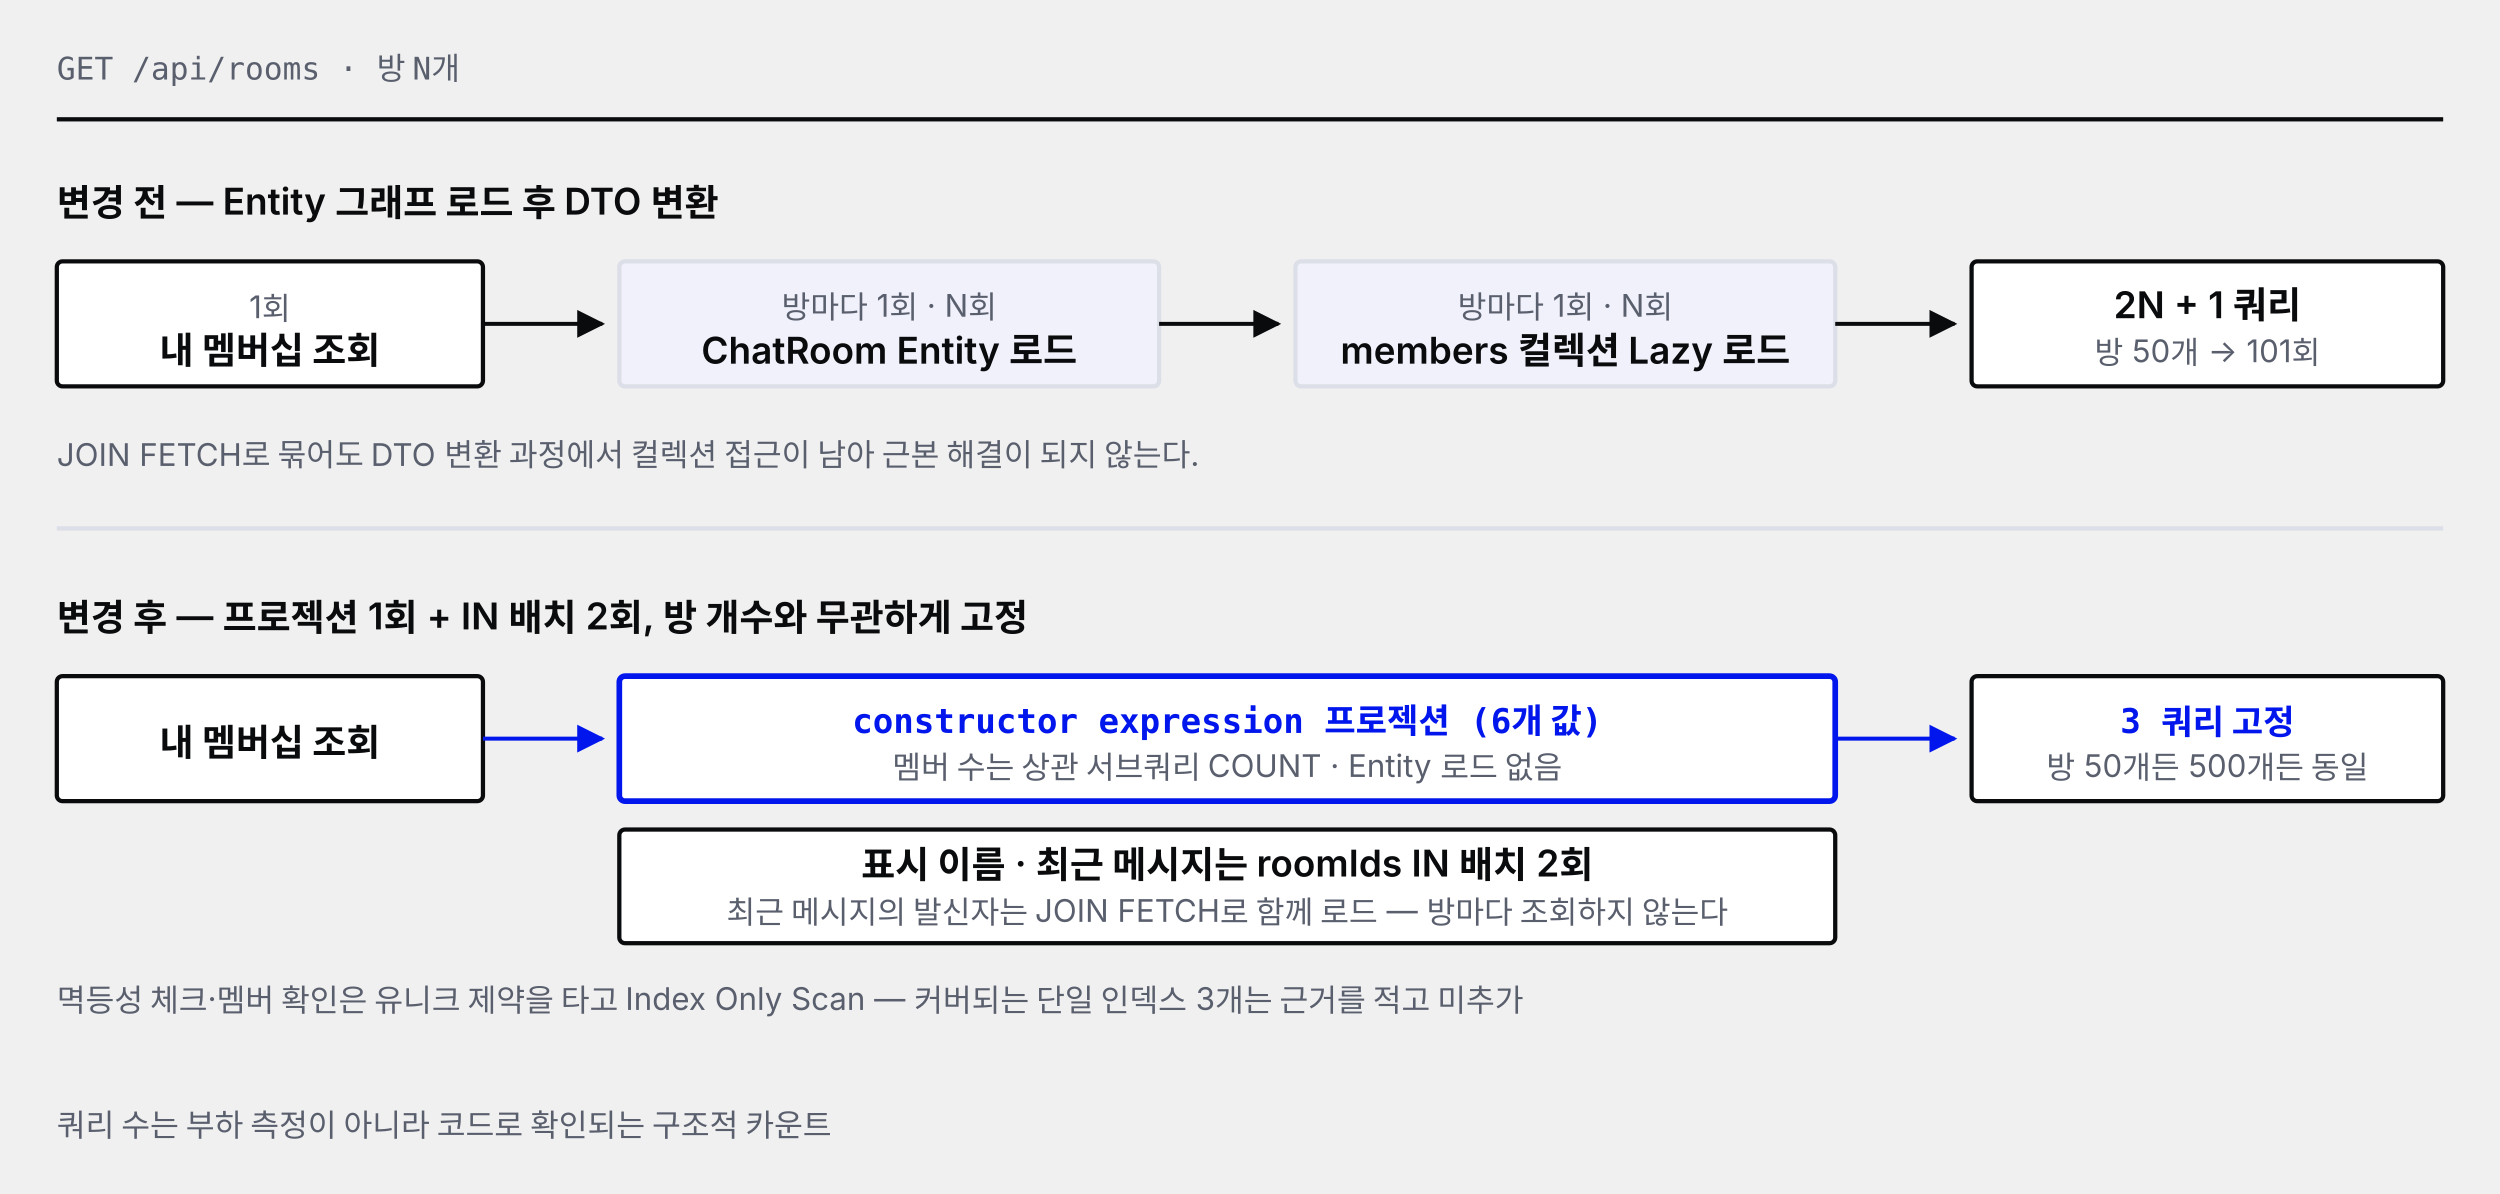
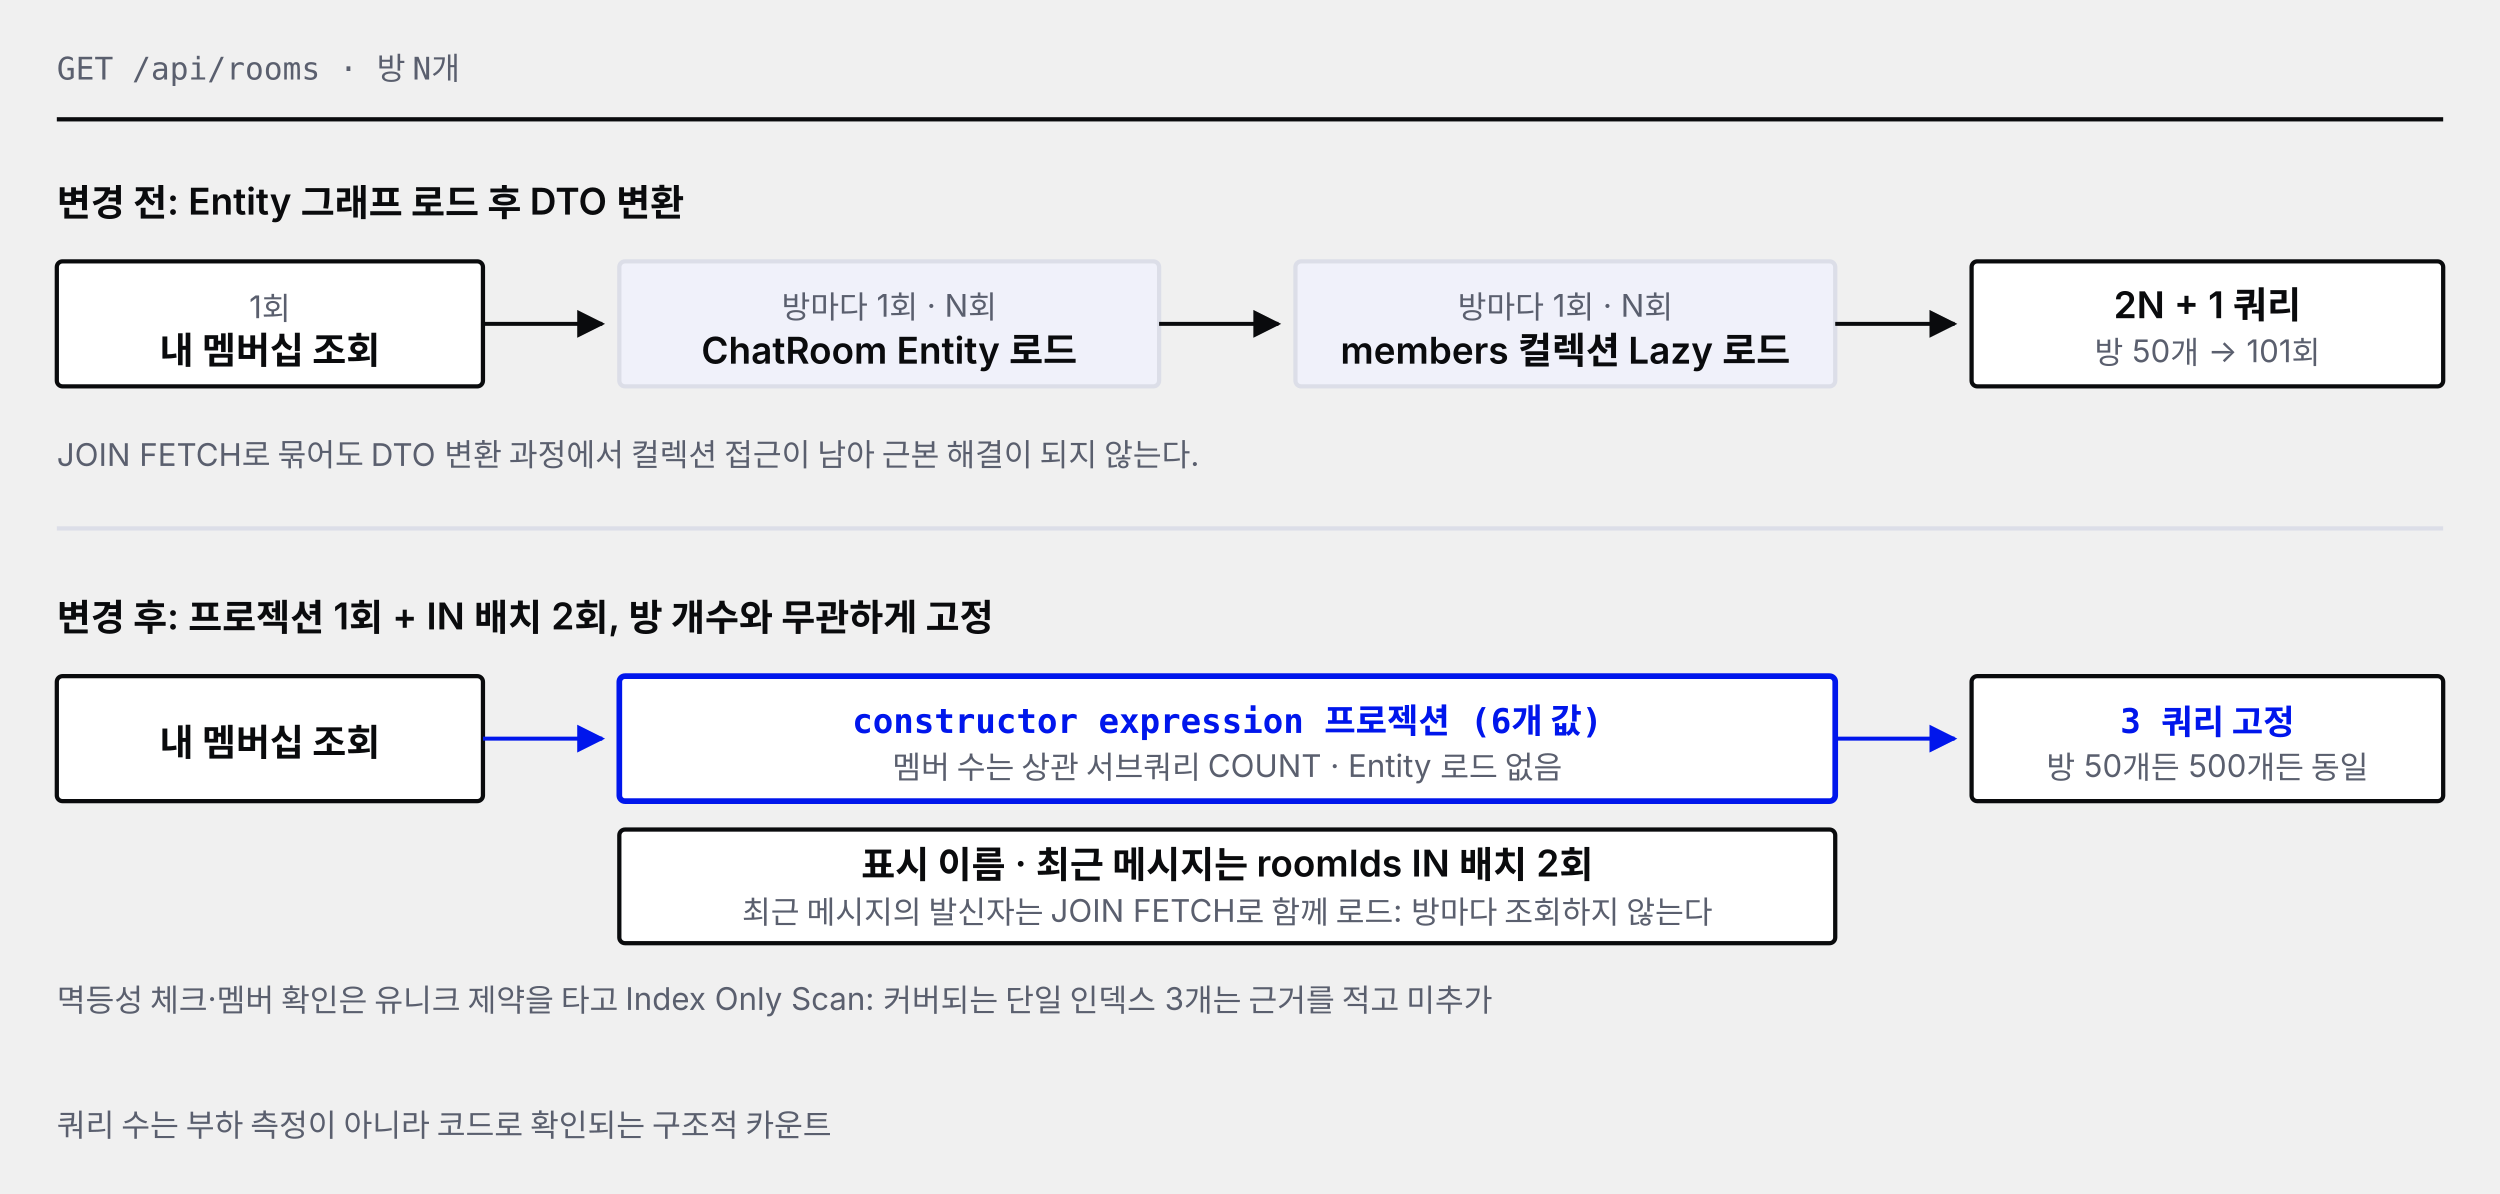
<svg xmlns="http://www.w3.org/2000/svg" viewBox="0 0 880 420" role="img" aria-label="변경 전 Entity 그래프를 로드해 방마다 추가 쿼리가 발생하는 경로와, 변경 후 JPQL 프로젝션 1회에 IN 배치 조회 2회를 더해 방 개수와 무관하게 3회로 고정되는 경로를 비교한 도식">
  <defs>
    <marker id="ar" viewBox="0 0 10 10" refX="9" refY="5" markerWidth="7" markerHeight="7" orient="auto-start-reverse">
      <path d="M0 0 L10 5 L0 10 z" fill="#0a0b0d" />
    </marker>
    <marker id="arb" viewBox="0 0 10 10" refX="9" refY="5" markerWidth="7" markerHeight="7" orient="auto-start-reverse">
      <path d="M0 0 L10 5 L0 10 z" fill="#0016ec" />
    </marker>
  </defs>
  <style>
    .b{fill:#fff;stroke:#0a0b0d;stroke-width:1.5}
    .b2{fill:#f0f1fa;stroke:#dcdee8;stroke-width:1.5}
    .bc{fill:#fff;stroke:#0016ec;stroke-width:2}
    .t{fill:#0a0b0d;font:600 13px Pretendard,-apple-system,sans-serif}
    .s{fill:#5a5f6e;font:11px Pretendard,-apple-system,sans-serif}
    .m{fill:#5a5f6e;font:11px ui-monospace,Menlo,monospace}
    .a{fill:#0016ec;font:600 12px ui-monospace,Menlo,monospace}
    .ln{stroke:#0a0b0d;stroke-width:1.4;fill:none}
    .lnb{stroke:#0016ec;stroke-width:1.4;fill:none}
  </style>
  <text x="20" y="28" class="m">GET /api/rooms · 방 N개</text>
  <line x1="20" y1="42" x2="860" y2="42" stroke="#0a0b0d" stroke-width="1.5" />
-   <text x="20" y="76" class="t">변경 전 — Entity 그래프 로드 후 DTO 변환</text>
+   <text x="20" y="76" class="t">변경 전: Entity 그래프 로드 후 DTO 변환</text>
  <rect x="20" y="92" width="150" height="44" rx="2" class="b" />
  <text x="95" y="112" text-anchor="middle" class="s">1회</text>
  <text x="95" y="128" text-anchor="middle" class="t">내 멤버십 조회</text>
  <line x1="170" y1="114" x2="212" y2="114" class="ln" marker-end="url(#ar)" />
  <rect x="218" y="92" width="190" height="44" rx="2" class="b2" />
  <text x="313" y="112" text-anchor="middle" class="s">방마다 1회 · N회</text>
  <text x="313" y="128" text-anchor="middle" class="t">ChatRoom Entity 로드</text>
  <line x1="408" y1="114" x2="450" y2="114" class="ln" marker-end="url(#ar)" />
  <rect x="456" y="92" width="190" height="44" rx="2" class="b2" />
  <text x="551" y="112" text-anchor="middle" class="s">방마다 1회 · N회</text>
  <text x="551" y="128" text-anchor="middle" class="t">members 컬렉션 Lazy 로드</text>
  <line x1="646" y1="114" x2="688" y2="114" class="ln" marker-end="url(#ar)" />
  <rect x="694" y="92" width="166" height="44" rx="2" class="b" />
  <text x="777" y="112" text-anchor="middle" class="t">2N + 1 쿼리</text>
  <text x="777" y="128" text-anchor="middle" class="s">방 50개 → 101회</text>
  <text x="20" y="164" class="s">JOIN FETCH로 묶어도 DTO 변환 과정에서 컬렉션 접근이 남아 근본 해결이 되지 않는다.</text>
  <line x1="20" y1="186" x2="860" y2="186" stroke="#dcdee8" stroke-width="1.5" />
-   <text x="20" y="222" class="t">변경 후 — 프로젝션 1회 + IN 배치 2회, 방 개수와 무관하게 고정</text>
+   <text x="20" y="222" class="t">변경 후: 프로젝션 1회 + IN 배치 2회, 방 개수와 무관하게 고정</text>
  <rect x="20" y="238" width="150" height="44" rx="2" class="b" />
  <text x="95" y="266" text-anchor="middle" class="t">내 멤버십 조회</text>
  <line x1="170" y1="260" x2="212" y2="260" class="lnb" marker-end="url(#arb)" />
  <rect x="218" y="238" width="428" height="44" rx="2" class="bc" />
  <text x="432" y="258" text-anchor="middle" class="a">constructor expression 프로젝션 (6개 값)</text>
  <text x="432" y="274" text-anchor="middle" class="s">멤버 수는 상관 서브쿼리 COUNT · Entity 로드 없음</text>
  <rect x="218" y="292" width="428" height="40" rx="2" class="b" />
  <text x="432" y="309" text-anchor="middle" class="t">표시 이름 · 최근 메시지는 roomIds IN 배치 2회</text>
-   <text x="432" y="325" text-anchor="middle" class="s">최근 메시지의 발신자는 JOIN FETCH로 함께 로드 — 방마다 조회하지 않는다</text>
+   <text x="432" y="325" text-anchor="middle" class="s">최근 메시지의 발신자는 JOIN FETCH로 함께 로드: 방마다 조회하지 않는다</text>
  <line x1="646" y1="260" x2="688" y2="260" class="lnb" marker-end="url(#arb)" />
  <rect x="694" y="238" width="166" height="44" rx="2" class="b" />
  <text x="777" y="258" text-anchor="middle" class="a">3 쿼리 고정</text>
  <text x="777" y="274" text-anchor="middle" class="s">방 50개든 500개든 동일</text>
-   <text x="20" y="356" class="s">멱등성 체크·멤버 확인은 유니크 제약을 타고 Index Only Scan — 커버되는 단일 인덱스 3개는 근거를 적고 미추가</text>
+   <text x="20" y="356" class="s">멱등성 체크·멤버 확인은 유니크 제약을 타고 Index Only Scan: 커버되는 단일 인덱스 3개는 근거를 적고 미추가</text>
  <text x="20" y="400" class="m">쿼리 수는 부하 측정이 아니라 코드로 확인되는 구조적 카운트</text>
</svg>
